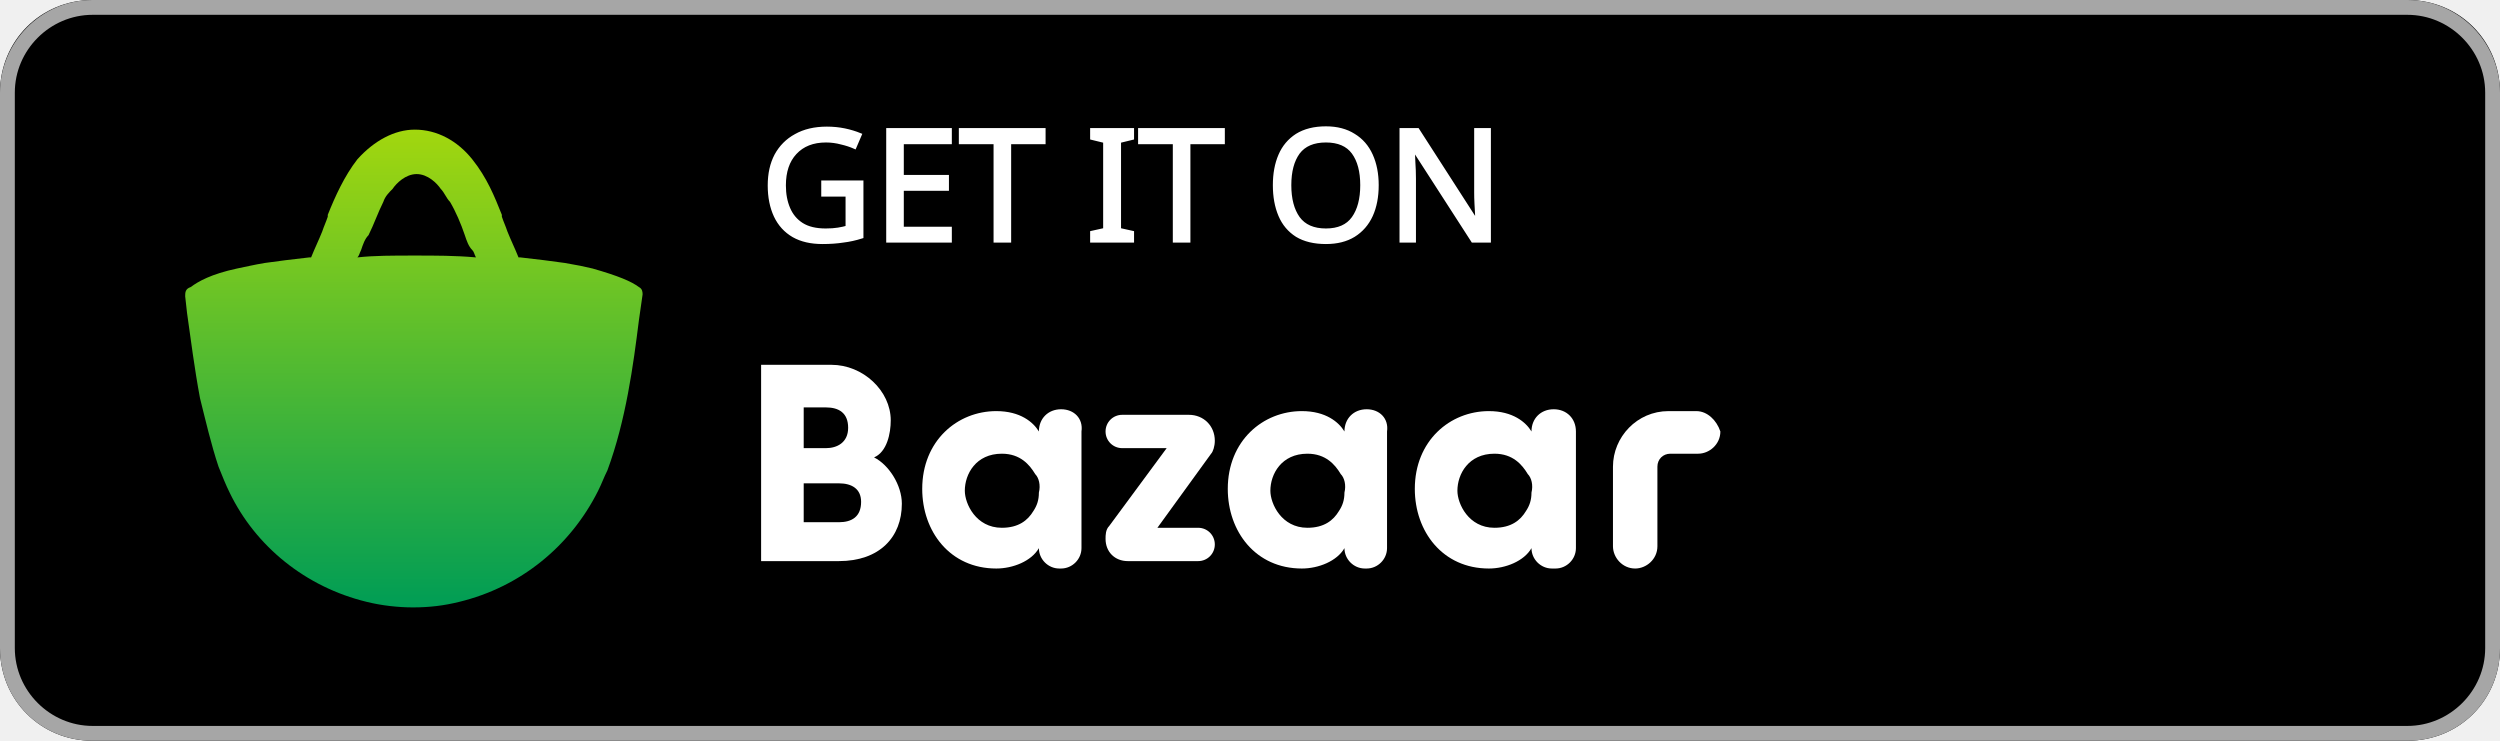
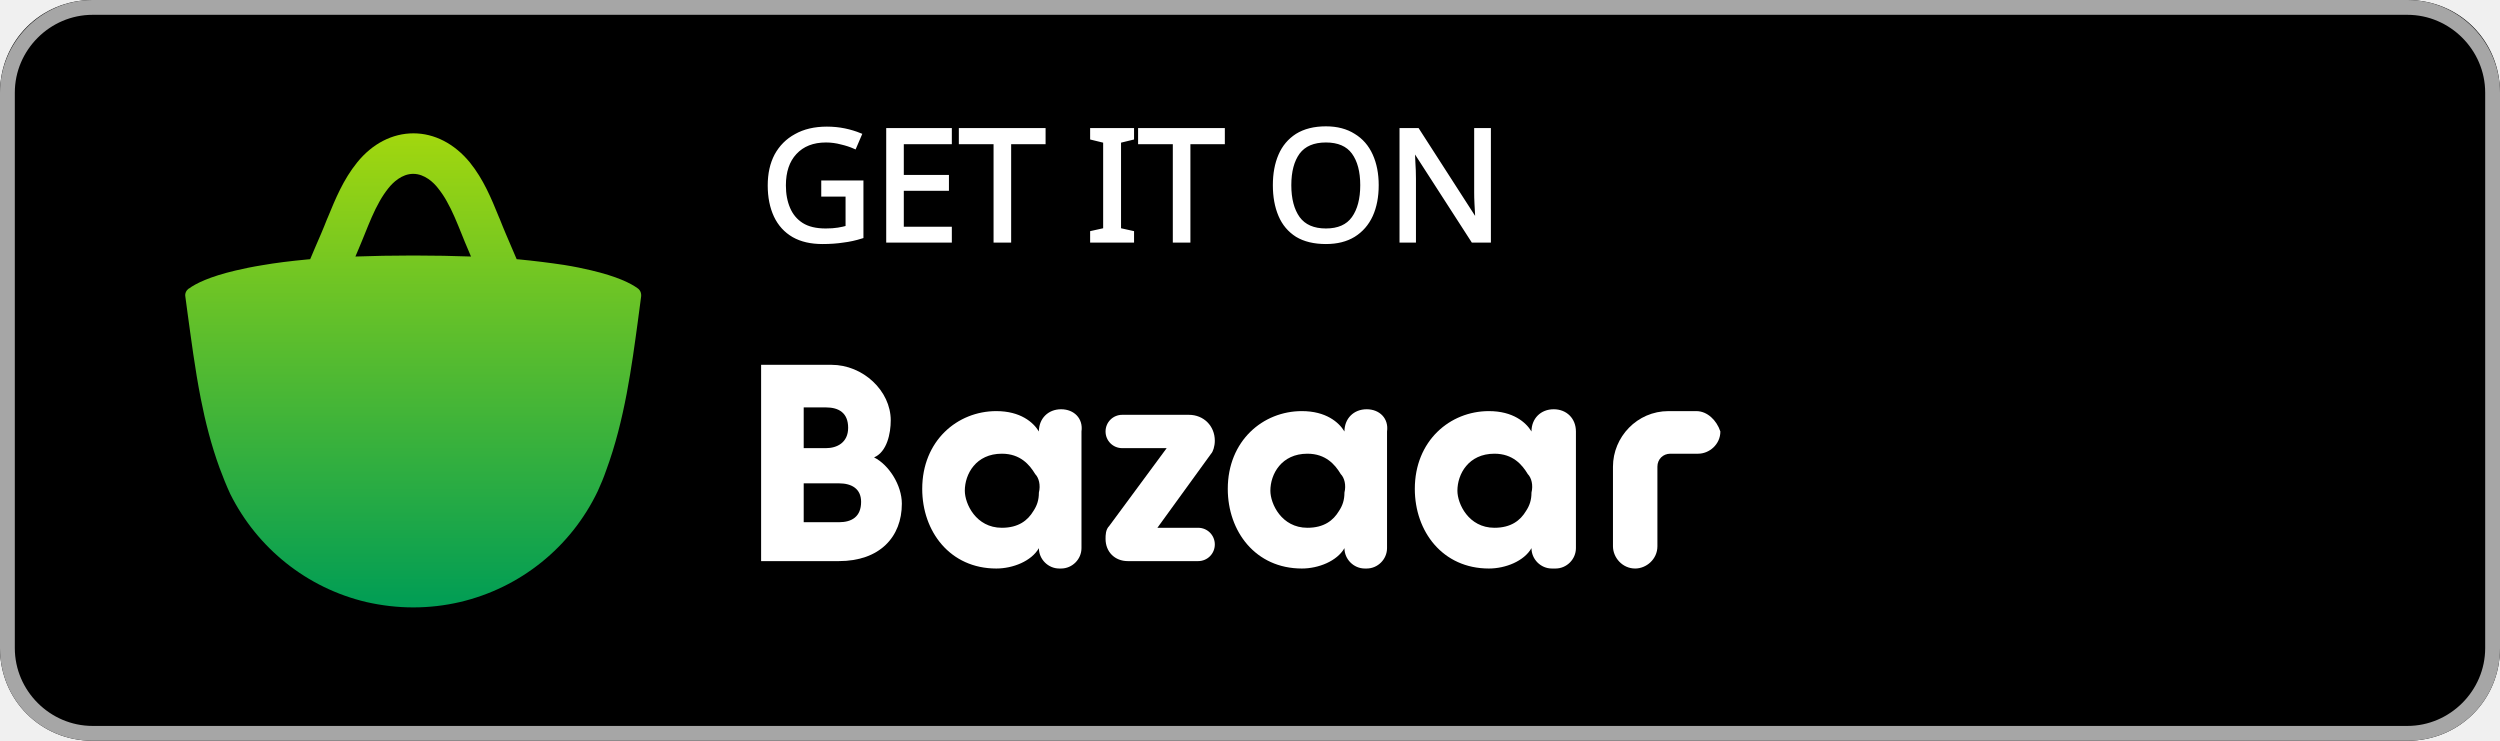
<svg xmlns="http://www.w3.org/2000/svg" version="1.1" id="Badge" x="0px" y="0px" viewBox="0 0 135 40" style="enable-background:new 0 0 135 40;" xml:space="preserve">
-   <style type="text/css">
+   <defs id="defs10">
+     <linearGradient id="SVGID_1_-1" gradientUnits="userSpaceOnUse" x1="110.825" y1="230.37" x2="110.825" y2="-9.094947e-13" gradientTransform="matrix(0.1110628,0,0,0.1110628,10.00758,7.200019)">
+       <stop offset="0" style="stop-color:#009D55" id="stop1" />
+       <stop offset="1" style="stop-color:#A2D70E" id="stop2" />
+     </linearGradient>
+   </defs>
+   <style type="text/css" id="style1">
	.st0{fill:#A6A6A6;}
	.st1{fill:#FFFFFF;}
	.st2{font-family:'ProductSans-Regular';}
	.st3{font-size:8.38px;}
	.st4{fill:none;stroke:#FFFFFF;stroke-width:0.2;stroke-miterlimit:10;}
	.st5{fill:url(#SVGID_1_);}
</style>
-   <g>
-     <path d="M130,40H5c-2.8,0-5-2.2-5-5V5c0-2.8,2.2-5,5-5h125c2.8,0,5,2.2,5,5v30C135,37.8,132.8,40,130,40z" />
+   <g id="g1">
+     <path d="M130,40H5c-2.8,0-5-2.2-5-5V5c0-2.8,2.2-5,5-5h125c2.8,0,5,2.2,5,5v30C135,37.8,132.8,40,130,40z" id="path1" />
  </g>
-   <g>
-     <g>
-       <path class="st0" d="M130,0.8c2.3,0,4.2,1.9,4.2,4.2v30c0,2.3-1.9,4.2-4.2,4.2H5c-2.3,0-4.2-1.9-4.2-4.2V5c0-2.3,1.9-4.2,4.2-4.2    L130,0.8 M130,0H5C2.2,0,0,2.3,0,5v30c0,2.8,2.2,5,5,5h125c2.8,0,5-2.2,5-5V5C135,2.3,132.8,0,130,0L130,0z" />
+   <g id="g3">
+     <g id="g2">
+       <path class="st0" d="M130,0.8c2.3,0,4.2,1.9,4.2,4.2v30c0,2.3-1.9,4.2-4.2,4.2H5c-2.3,0-4.2-1.9-4.2-4.2V5c0-2.3,1.9-4.2,4.2-4.2    L130,0.8 M130,0H5C2.2,0,0,2.3,0,5v30c0,2.8,2.2,5,5,5h125c2.8,0,5-2.2,5-5V5C135,2.3,132.8,0,130,0L130,0z" id="path2" />
    </g>
  </g>
-   <text transform="matrix(1 0 0 1 41.0413 13.0001)" class="st1 st2 st3">GET IT ON</text>
-   <text transform="matrix(1 0 0 1 41.0413 13.0001)" class="st4 st2 st3">GET IT ON</text>
-   <g>
-     <path class="st1" d="M57.3,22.1c-0.7,0-1.2,0.5-1.2,1.2l0,0c-0.3-0.5-1-1.1-2.3-1.1c-2.1,0-4,1.6-4,4.2c0,2.3,1.5,4.3,4,4.3   c0.9,0,1.9-0.4,2.3-1.1c0,0.6,0.5,1.1,1.1,1.1h0.1c0.6,0,1.1-0.5,1.1-1.1v-6.3C58.5,22.6,58,22.1,57.3,22.1z M56.1,26.6   c0,0.4-0.1,0.7-0.3,1c-0.3,0.5-0.8,0.9-1.7,0.9c-1.4,0-2-1.3-2-2l0,0c0-0.9,0.6-2,2-2c1,0,1.5,0.6,1.8,1.1   C56.1,25.8,56.2,26.2,56.1,26.6z" />
-     <path class="st1" d="M73.8,22.1c-0.7,0-1.2,0.5-1.2,1.2l0,0c-0.3-0.5-1-1.1-2.3-1.1c-2.1,0-4,1.6-4,4.2c0,2.3,1.5,4.3,4,4.3   c0.9,0,1.9-0.4,2.3-1.1c0,0.6,0.5,1.1,1.1,1.1h0.1c0.6,0,1.1-0.5,1.1-1.1v-6.3C75,22.6,74.5,22.1,73.8,22.1z M72.6,26.6   c0,0.4-0.1,0.7-0.3,1c-0.3,0.5-0.8,0.9-1.7,0.9c-1.4,0-2-1.3-2-2l0,0c0-0.9,0.6-2,2-2c1,0,1.5,0.6,1.8,1.1   C72.6,25.8,72.7,26.2,72.6,26.6z" />
-     <path class="st1" d="M83.9,22.1c-0.7,0-1.2,0.5-1.2,1.2l0,0c-0.3-0.5-1-1.1-2.3-1.1c-2.1,0-4,1.6-4,4.2c0,2.3,1.5,4.3,4,4.3   c0.9,0,1.9-0.4,2.3-1.1c0,0.6,0.5,1.1,1.1,1.1H84c0.6,0,1.1-0.5,1.1-1.1v-6.3C85.1,22.6,84.6,22.1,83.9,22.1z M82.7,26.6   c0,0.4-0.1,0.7-0.3,1c-0.3,0.5-0.8,0.9-1.7,0.9c-1.4,0-2-1.3-2-2l0,0c0-0.9,0.6-2,2-2c1,0,1.5,0.6,1.8,1.1   C82.7,25.8,82.8,26.2,82.7,26.6z" />
-     <path class="st1" d="M65.6,23.8c0-0.8-0.6-1.4-1.4-1.4h-3.6c-0.5,0-0.9,0.4-0.9,0.9s0.4,0.9,0.9,0.9H63l-3.1,4.2   c-0.2,0.2-0.2,0.5-0.2,0.7c0,0.7,0.5,1.2,1.2,1.2h3.8c0.5,0,0.9-0.4,0.9-0.9s-0.4-0.9-0.9-0.9h-2.2l2.9-4   C65.5,24.4,65.6,24.1,65.6,23.8z" />
-     <path class="st1" d="M91.6,22.2h-1.5c-1.7,0-3,1.4-3,3v4.3c0,0.6,0.5,1.2,1.2,1.2l0,0c0.6,0,1.2-0.5,1.2-1.2v-4.3   c0-0.4,0.3-0.7,0.7-0.7h1.5c0.6,0,1.2-0.5,1.2-1.2C92.7,22.7,92.2,22.2,91.6,22.2z" />
-     <path class="st1" d="M47.2,24.7c0.7-0.3,0.9-1.3,0.9-2c0-1.6-1.5-3-3.2-3h-3.8v10.6h4.2c2.2,0,3.4-1.3,3.4-3.1   C48.7,26.2,48,25.1,47.2,24.7z M43.4,22c0,0,0.7,0,1.2,0c0.7,0,1.2,0.3,1.2,1.1c0,0.8-0.6,1.1-1.2,1.1c-0.5,0-1.2,0-1.2,0V22z    M45.3,28.2c-0.5,0-1.9,0-1.9,0v-2.1c0,0,1.4,0,1.9,0c0.7,0,1.2,0.3,1.2,1C46.5,27.9,46,28.2,45.3,28.2z" />
+   <text transform="matrix(1 0 0 1 41.0413 13.0001)" class="st1 st2 st3" id="text3">GET IT ON</text>
+   <text transform="matrix(1 0 0 1 41.0413 13.0001)" class="st4 st2 st3" id="text4">GET IT ON</text>
+   <g id="g9">
+     <path class="st1" d="M57.3,22.1c-0.7,0-1.2,0.5-1.2,1.2l0,0c-0.3-0.5-1-1.1-2.3-1.1c-2.1,0-4,1.6-4,4.2c0,2.3,1.5,4.3,4,4.3   c0.9,0,1.9-0.4,2.3-1.1c0,0.6,0.5,1.1,1.1,1.1h0.1c0.6,0,1.1-0.5,1.1-1.1v-6.3C58.5,22.6,58,22.1,57.3,22.1z M56.1,26.6   c0,0.4-0.1,0.7-0.3,1c-0.3,0.5-0.8,0.9-1.7,0.9c-1.4,0-2-1.3-2-2l0,0c0-0.9,0.6-2,2-2c1,0,1.5,0.6,1.8,1.1   C56.1,25.8,56.2,26.2,56.1,26.6z" id="path4" />
+     <path class="st1" d="M73.8,22.1c-0.7,0-1.2,0.5-1.2,1.2l0,0c-0.3-0.5-1-1.1-2.3-1.1c-2.1,0-4,1.6-4,4.2c0,2.3,1.5,4.3,4,4.3   c0.9,0,1.9-0.4,2.3-1.1c0,0.6,0.5,1.1,1.1,1.1h0.1c0.6,0,1.1-0.5,1.1-1.1v-6.3C75,22.6,74.5,22.1,73.8,22.1z M72.6,26.6   c0,0.4-0.1,0.7-0.3,1c-0.3,0.5-0.8,0.9-1.7,0.9c-1.4,0-2-1.3-2-2l0,0c0-0.9,0.6-2,2-2c1,0,1.5,0.6,1.8,1.1   C72.6,25.8,72.7,26.2,72.6,26.6z" id="path5" />
+     <path class="st1" d="M83.9,22.1c-0.7,0-1.2,0.5-1.2,1.2l0,0c-0.3-0.5-1-1.1-2.3-1.1c-2.1,0-4,1.6-4,4.2c0,2.3,1.5,4.3,4,4.3   c0.9,0,1.9-0.4,2.3-1.1c0,0.6,0.5,1.1,1.1,1.1H84c0.6,0,1.1-0.5,1.1-1.1v-6.3C85.1,22.6,84.6,22.1,83.9,22.1z M82.7,26.6   c0,0.4-0.1,0.7-0.3,1c-0.3,0.5-0.8,0.9-1.7,0.9c-1.4,0-2-1.3-2-2l0,0c0-0.9,0.6-2,2-2c1,0,1.5,0.6,1.8,1.1   C82.7,25.8,82.8,26.2,82.7,26.6z" id="path6" />
+     <path class="st1" d="M65.6,23.8c0-0.8-0.6-1.4-1.4-1.4h-3.6c-0.5,0-0.9,0.4-0.9,0.9s0.4,0.9,0.9,0.9H63l-3.1,4.2   c-0.2,0.2-0.2,0.5-0.2,0.7c0,0.7,0.5,1.2,1.2,1.2h3.8c0.5,0,0.9-0.4,0.9-0.9s-0.4-0.9-0.9-0.9h-2.2l2.9-4   C65.5,24.4,65.6,24.1,65.6,23.8z" id="path7" />
+     <path class="st1" d="M91.6,22.2h-1.5c-1.7,0-3,1.4-3,3v4.3c0,0.6,0.5,1.2,1.2,1.2l0,0c0.6,0,1.2-0.5,1.2-1.2v-4.3   c0-0.4,0.3-0.7,0.7-0.7h1.5c0.6,0,1.2-0.5,1.2-1.2C92.7,22.7,92.2,22.2,91.6,22.2z" id="path8" />
+     <path class="st1" d="M47.2,24.7c0.7-0.3,0.9-1.3,0.9-2c0-1.6-1.5-3-3.2-3h-3.8v10.6h4.2c2.2,0,3.4-1.3,3.4-3.1   C48.7,26.2,48,25.1,47.2,24.7z M43.4,22c0,0,0.7,0,1.2,0c0.7,0,1.2,0.3,1.2,1.1c0,0.8-0.6,1.1-1.2,1.1c-0.5,0-1.2,0-1.2,0V22z    M45.3,28.2c-0.5,0-1.9,0-1.9,0v-2.1c0,0,1.4,0,1.9,0c0.7,0,1.2,0.3,1.2,1C46.5,27.9,46,28.2,45.3,28.2z" id="path9" />
  </g>
-   <linearGradient id="SVGID_1_" gradientUnits="userSpaceOnUse" x1="22.35" y1="32.8" x2="22.35" y2="7">
-     <stop offset="0" style="stop-color:#009D55" />
-     <stop offset="1" style="stop-color:#A2D70E" />
+   <linearGradient id="SVGID_1_" gradientUnits="userSpaceOnUse" x1="22.35" y1="9.167" x2="22.35" y2="34.833" gradientTransform="matrix(1 0 0 -1 0 42)">
+     <stop offset="0" style="stop-color:#009D55" id="stop9" />
+     <stop offset="1" style="stop-color:#A2D70E" id="stop10" />
  </linearGradient>
-   <path class="st5" d="M34.5,15.5L34.5,15.5c-0.4-0.3-1.1-0.6-2.5-1c-0.4-0.1-0.9-0.2-1.5-0.3c-0.7-0.1-1.5-0.2-2.4-0.3H28  c-0.2-0.5-0.4-0.9-0.6-1.4c-0.1-0.3-0.2-0.5-0.3-0.8v-0.1c-0.4-1-0.8-2-1.6-3c-0.8-1-1.9-1.6-3.1-1.6c-1.1,0-2.2,0.6-3.1,1.6  c-0.7,0.9-1.2,2-1.6,3v0.1c-0.1,0.3-0.2,0.5-0.3,0.8c-0.2,0.5-0.4,0.9-0.6,1.4h-0.1c-0.9,0.1-1.7,0.2-2.4,0.3  c-0.6,0.1-1,0.2-1.5,0.3c-1.4,0.3-2.1,0.7-2.5,1l0,0C10,15.6,10,15.8,10,16l0.1,0.9c0.2,1.4,0.4,3,0.7,4.6c0.3,1.2,0.6,2.5,1,3.7  c0.2,0.5,0.4,1,0.6,1.4c1.4,2.9,4.1,5.1,7.4,5.9c0.8,0.2,1.7,0.3,2.5,0.3c0.9,0,1.7-0.1,2.5-0.3c3.3-0.8,6-3,7.5-6  c0.2-0.4,0.3-0.7,0.5-1.1c1-2.7,1.4-5.7,1.7-8.1l0.2-1.4C34.7,15.8,34.7,15.6,34.5,15.5L34.5,15.5z M22.4,13.8c-1.2,0-2.2,0-3.1,0.1  l0,0c0.1-0.1,0.1-0.2,0.2-0.4c0.1-0.3,0.2-0.6,0.4-0.8c0.3-0.6,0.5-1.2,0.8-1.8c0.1-0.3,0.3-0.5,0.5-0.7c0.2-0.3,0.7-0.8,1.3-0.8  c0.6,0,1.1,0.5,1.3,0.8c0.2,0.2,0.3,0.5,0.5,0.7c0.3,0.5,0.6,1.2,0.8,1.8c0.1,0.3,0.2,0.6,0.4,0.8c0.1,0.1,0.1,0.2,0.2,0.4  C24.6,13.8,23.5,13.8,22.4,13.8L22.4,13.8z" />
+   <path class="st0" d="m 34.441,15.574 v 0 c -0.378,-0.278 -1.111,-0.644 -2.521,-0.977 -0.422,-0.1 -0.9,-0.2 -1.455,-0.289 -0.811,-0.122 -1.622,-0.222 -2.432,-0.3 l -0.133,-0.011 C 27.711,13.553 27.511,13.097 27.311,12.62 27.2,12.364 27.1,12.109 26.989,11.831 l -0.044,-0.1 C 26.534,10.721 26.112,9.688 25.368,8.766 24.535,7.755 23.457,7.2 22.325,7.2 c -1.133,0 -2.221,0.555 -3.043,1.577 -0.744,0.922 -1.166,1.955 -1.577,2.954 l -0.044,0.1 c -0.111,0.278 -0.211,0.533 -0.322,0.789 -0.211,0.478 -0.4,0.933 -0.589,1.377 l -0.133,0.011 c -0.944,0.089 -1.744,0.189 -2.443,0.311 -0.555,0.089 -1.033,0.189 -1.455,0.289 -1.41,0.333 -2.144,0.7 -2.521,0.977 h -0.011 c -0.133,0.1 -0.211,0.267 -0.178,0.433 l 0.122,0.911 c 0.189,1.355 0.389,2.954 0.711,4.598 0.244,1.244 0.566,2.51 1.011,3.732 0.178,0.478 0.367,0.955 0.578,1.41 1.466,2.943 4.154,5.087 7.352,5.842 0.833,0.189 1.677,0.289 2.532,0.289 0.866,0 1.71,-0.1 2.521,-0.289 3.265,-0.766 5.997,-2.965 7.441,-5.986 0.167,-0.367 0.322,-0.733 0.455,-1.122 1,-2.699 1.388,-5.675 1.71,-8.041 l 0.178,-1.344 c 0.022,-0.189 -0.044,-0.344 -0.178,-0.444 z M 22.324,13.797 c -1.144,0 -2.188,0.022 -3.132,0.056 l 0.155,-0.367 c 0.122,-0.278 0.233,-0.566 0.344,-0.833 0.255,-0.633 0.5,-1.244 0.811,-1.788 0.144,-0.255 0.3,-0.489 0.478,-0.711 0.233,-0.289 0.711,-0.766 1.333,-0.766 0.622,0 1.111,0.478 1.333,0.766 0.178,0.222 0.344,0.466 0.478,0.711 0.311,0.544 0.555,1.155 0.811,1.788 0.111,0.278 0.222,0.555 0.344,0.833 l 0.155,0.367 c -0.933,-0.033 -1.966,-0.056 -3.11,-0.056 z" id="path2-4" style="fill:url(#SVGID_1_-1);stroke-width:0.111" />
</svg>
